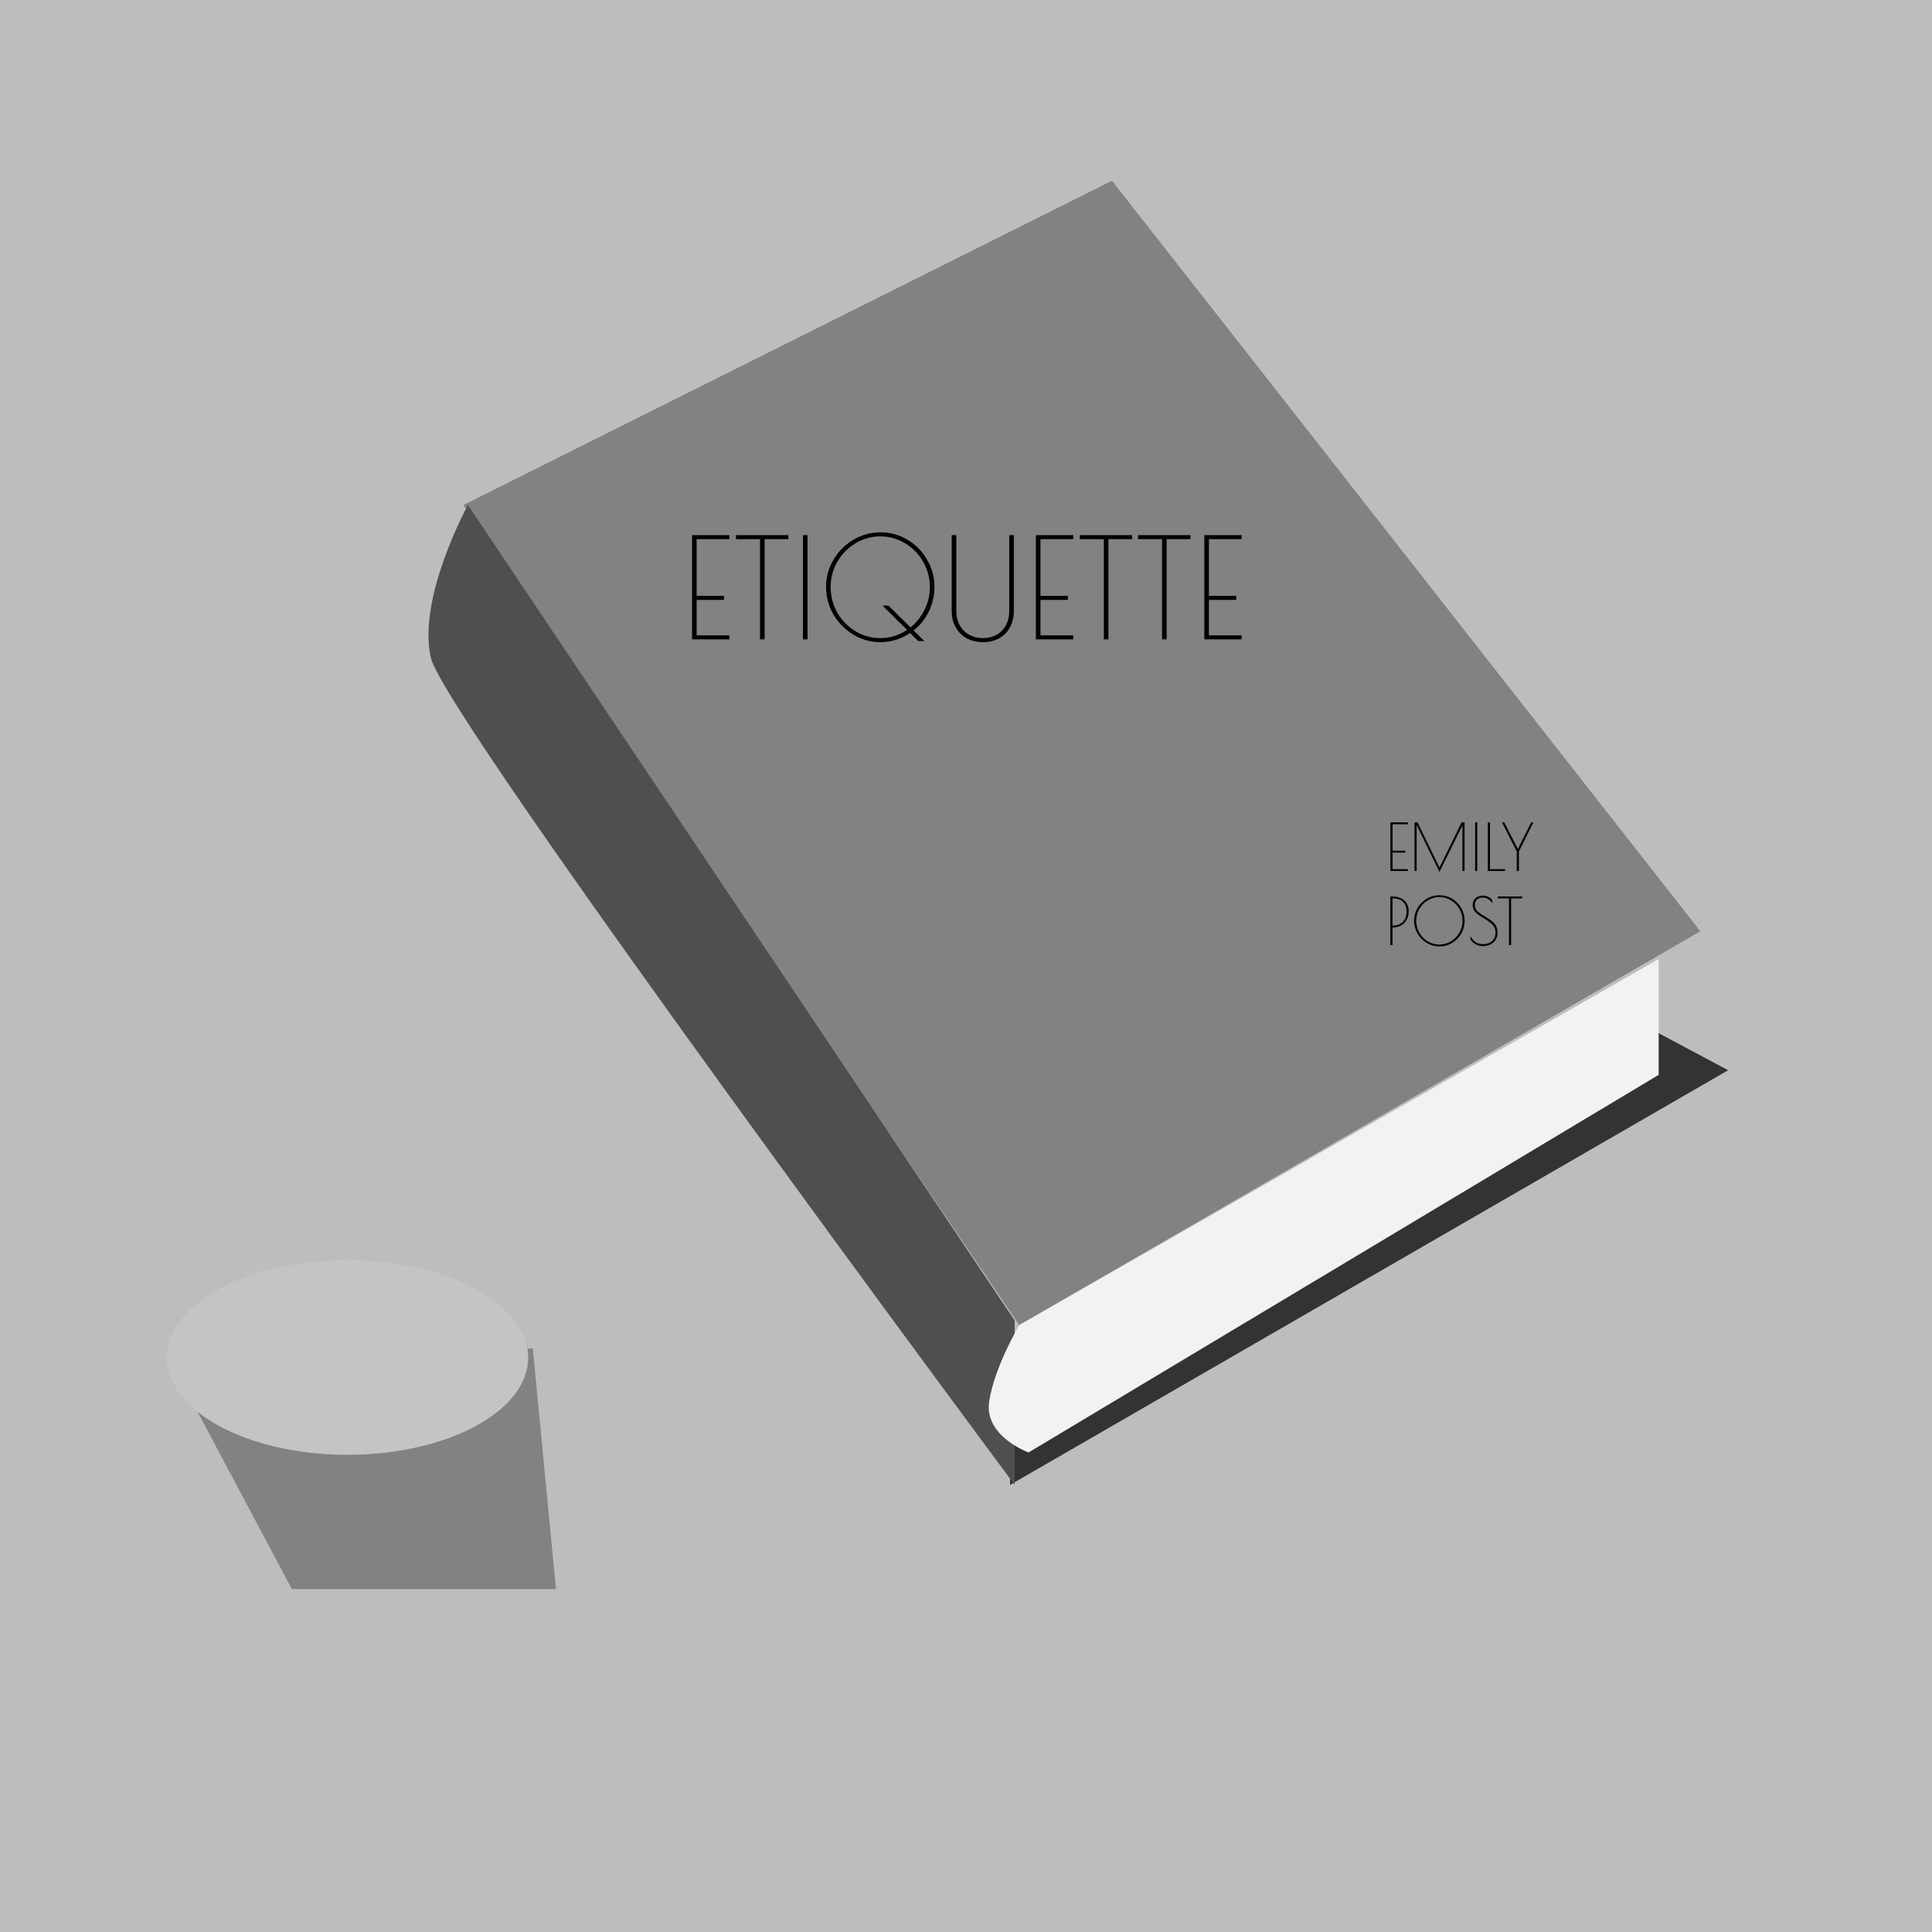
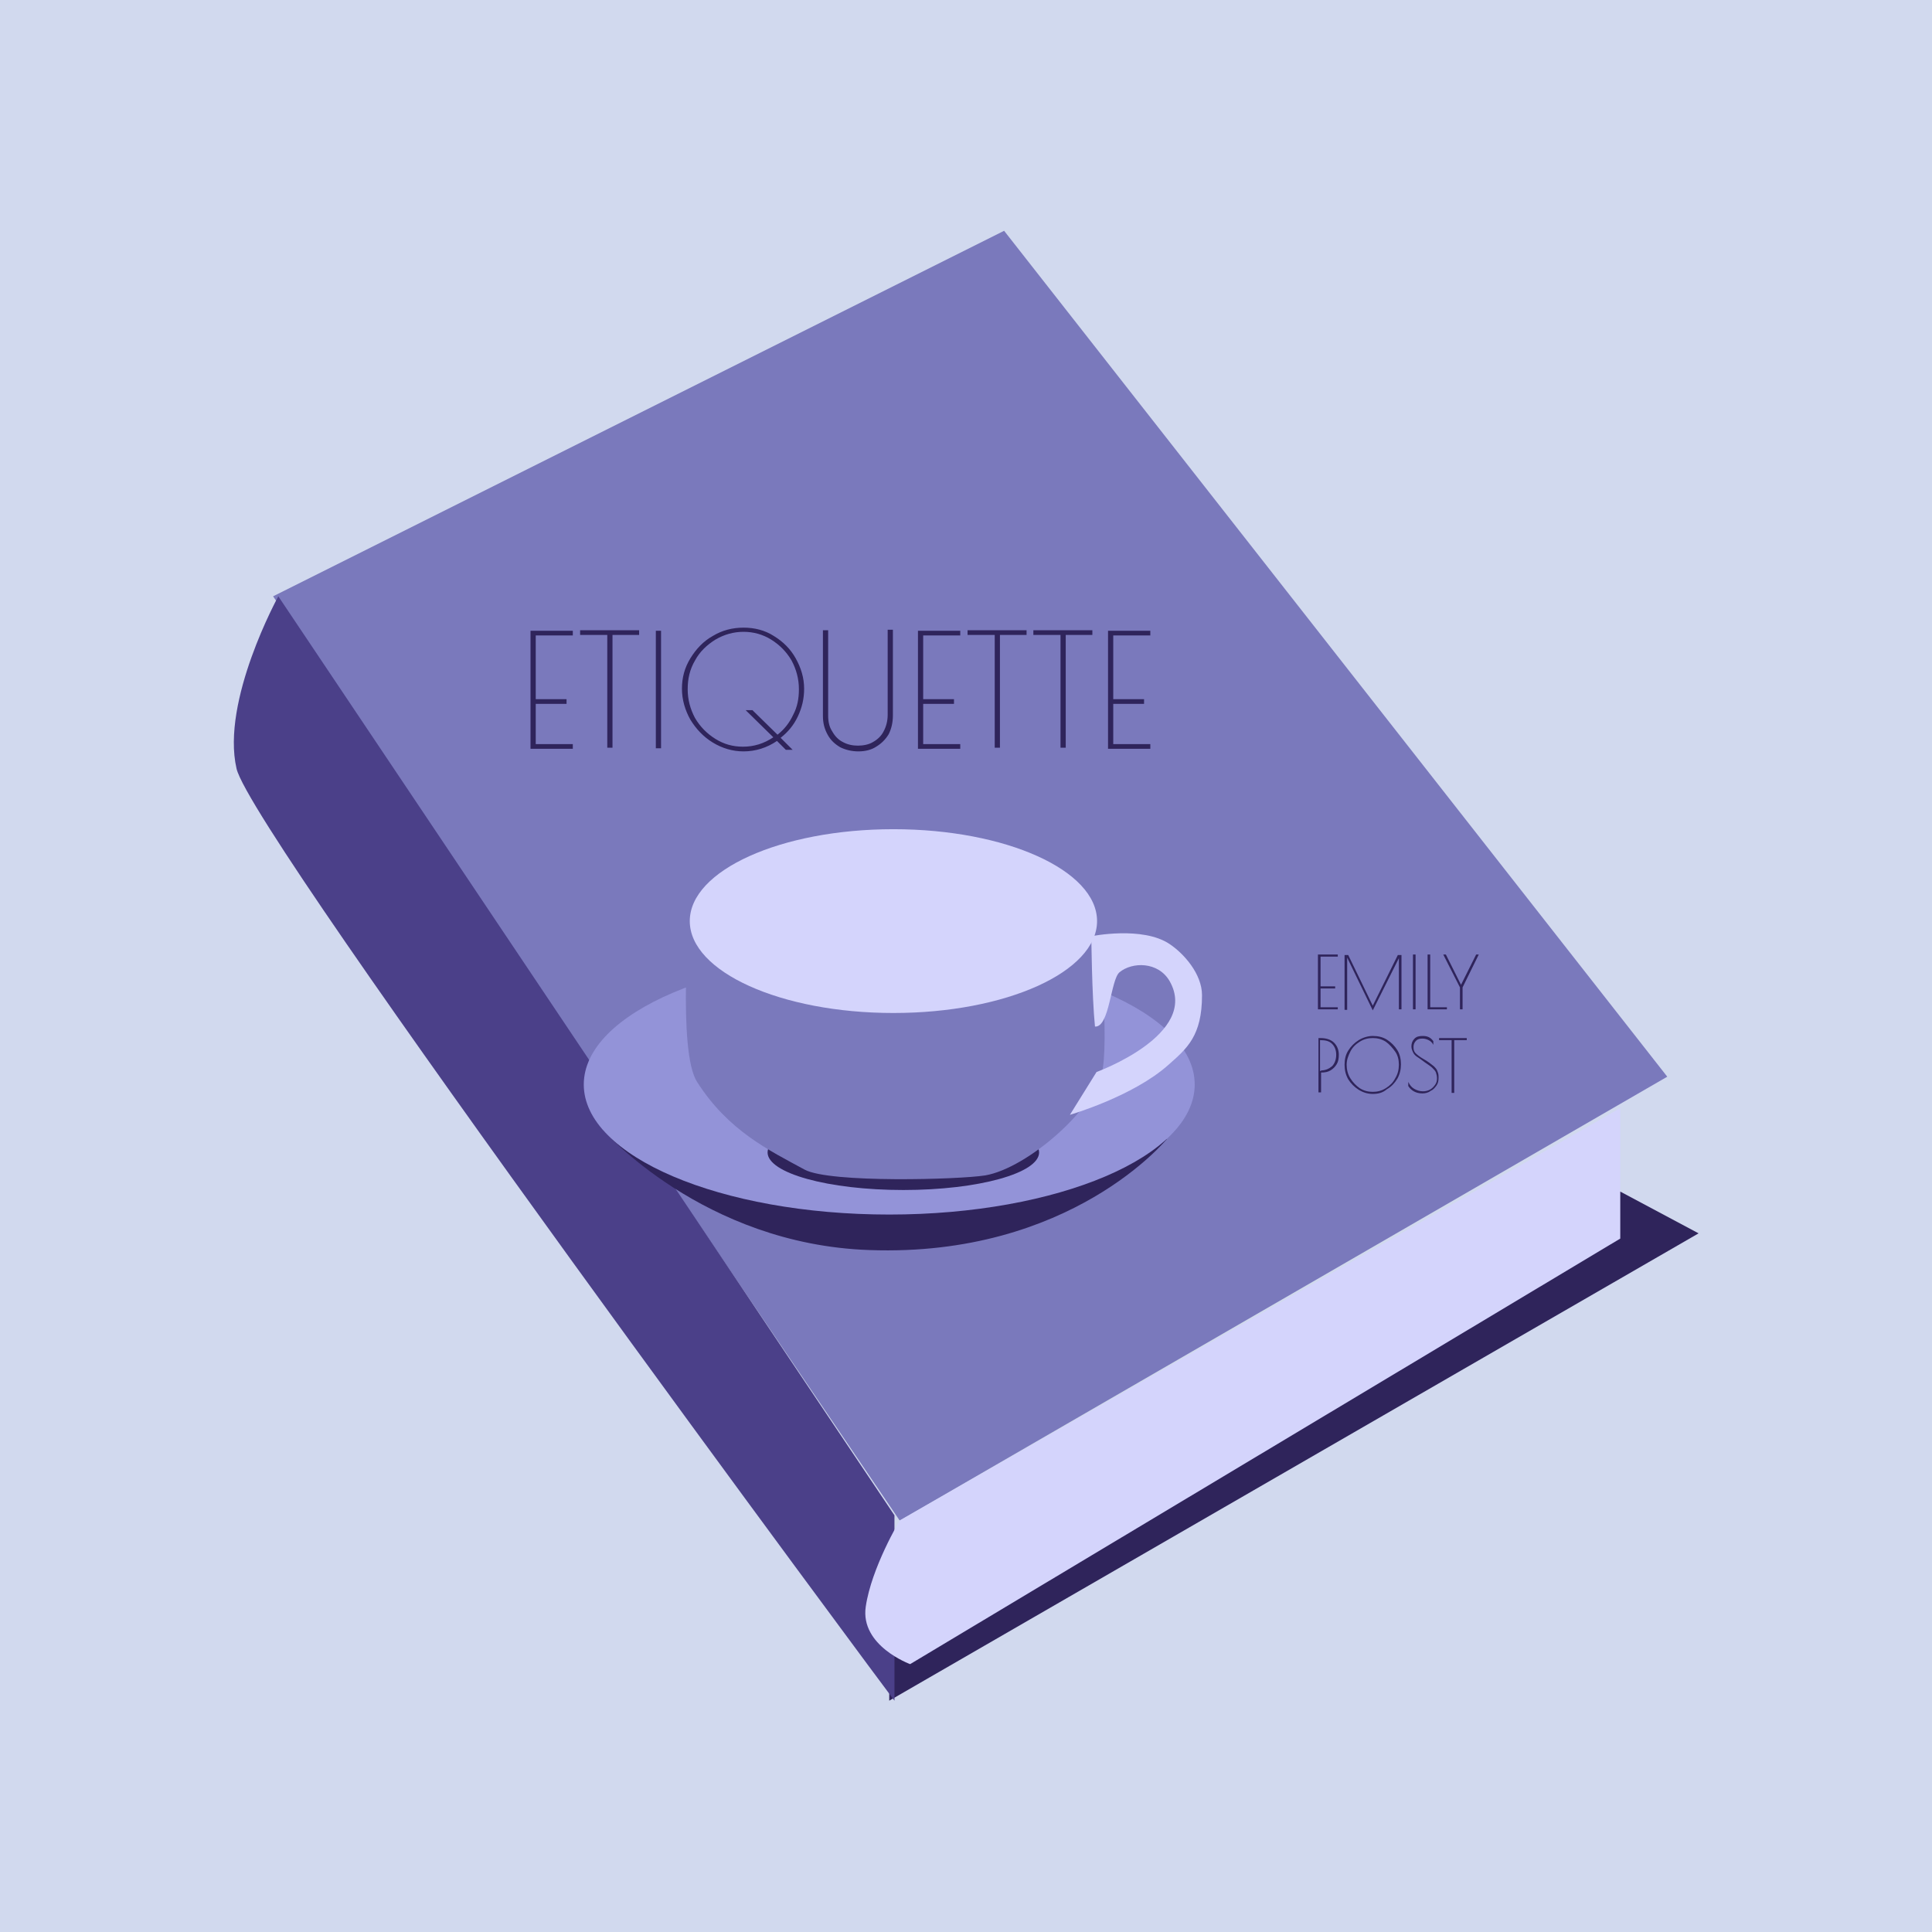
- <svg xmlns="http://www.w3.org/2000/svg" width="417" height="417" viewBox="0 0 417 417" fill="none">
-   <rect width="417" height="417" fill="#BDBDBD" />
-   <path d="M220 286L100 109L240 39L367 201L220 286Z" fill="#828282" />
-   <path d="M358 223L218 305V320.5L373 231L358 223Z" fill="#333333" />
-   <path d="M93 142C90 129 101 109 101 109L219 285V320.5C219 320.5 96 155 93 142Z" fill="#4F4F4F" />
-   <path d="M358 232V207L220 286C220 286 214.637 295 213.5 302.5C212.363 310 222 313.5 222 313.5L358 232Z" fill="#F2F2F2" />
-   <path d="M149.37 115.5H157.44V116.37H150.36V128.61H156.27V129.48H150.36V137.13H157.44V138H149.37V115.5ZM164.041 116.37H158.851V115.5H170.161V116.37H165.031V138H164.041V116.37ZM173.309 115.5H174.299V138H173.309V115.5ZM201.694 126.66C201.694 128.54 201.294 130.3 200.494 131.94C199.694 133.58 198.594 134.96 197.194 136.08L199.504 138.36H198.184L196.444 136.62C194.504 137.94 192.354 138.6 189.994 138.6C187.894 138.6 185.944 138.05 184.144 136.95C182.344 135.85 180.914 134.39 179.854 132.57C178.814 130.73 178.294 128.76 178.294 126.66C178.294 124.58 178.824 122.64 179.884 120.84C180.944 119.02 182.374 117.58 184.174 116.52C185.974 115.44 187.924 114.9 190.024 114.9C192.144 114.9 194.094 115.43 195.874 116.49C197.654 117.55 199.064 118.99 200.104 120.81C201.164 122.61 201.694 124.56 201.694 126.66ZM189.994 137.73C192.074 137.73 194.004 137.14 195.784 135.96L190.474 130.71H191.764L196.534 135.42C197.814 134.38 198.824 133.1 199.564 131.58C200.324 130.06 200.704 128.44 200.704 126.72C200.704 124.76 200.224 122.94 199.264 121.26C198.304 119.58 197.004 118.25 195.364 117.27C193.724 116.27 191.944 115.77 190.024 115.77C188.084 115.77 186.294 116.27 184.654 117.27C183.014 118.25 181.704 119.58 180.724 121.26C179.764 122.94 179.284 124.76 179.284 126.72C179.284 128.7 179.764 130.54 180.724 132.24C181.704 133.92 183.014 135.26 184.654 136.26C186.294 137.24 188.074 137.73 189.994 137.73ZM212.165 138.6C210.865 138.6 209.705 138.33 208.685 137.79C207.665 137.23 206.865 136.44 206.285 135.42C205.705 134.4 205.415 133.21 205.415 131.85V115.5H206.405V131.82C206.405 133.02 206.655 134.07 207.155 134.97C207.655 135.85 208.335 136.53 209.195 137.01C210.075 137.49 211.055 137.73 212.135 137.73C213.215 137.73 214.185 137.5 215.045 137.04C215.925 136.56 216.605 135.88 217.085 135C217.585 134.1 217.835 133.04 217.835 131.82V115.5H218.825V131.79C218.825 133.17 218.545 134.38 217.985 135.42C217.425 136.44 216.635 137.23 215.615 137.79C214.615 138.33 213.465 138.6 212.165 138.6ZM223.579 115.5H231.649V116.37H224.569V128.61H230.479V129.48H224.569V137.13H231.649V138H223.579V115.5ZM238.25 116.37H233.06V115.5H244.37V116.37H239.24V138H238.25V116.37ZM250.818 116.37H245.628V115.5H256.938V116.37H251.808V138H250.818V116.37ZM259.936 115.5H268.006V116.37H260.926V128.61H266.836V129.48H260.926V137.13H268.006V138H259.936V115.5Z" fill="black" />
-   <path d="M300.106 177.5H303.872V177.906H300.568V183.618H303.326V184.024H300.568V187.594H303.872V188H300.106V177.5ZM316.108 177.5V188H315.646V178.172L310.69 188.196L305.762 178.046V188H305.3V177.5H305.958L310.69 187.244L315.464 177.5H316.108ZM318.387 177.5H318.849V188H318.387V177.5ZM321.133 177.5H321.595V187.594H324.843V188H321.133V177.5ZM330.96 177.5L327.838 183.8V188H327.376V183.8L324.184 177.5H324.688L327.614 183.254L330.484 177.5H330.96ZM300.092 193.5H300.554C301.655 193.5 302.514 193.794 303.13 194.382C303.746 194.961 304.054 195.74 304.054 196.72C304.054 197.401 303.905 198.008 303.606 198.54C303.307 199.063 302.901 199.469 302.388 199.758C301.875 200.038 301.301 200.178 300.666 200.178H300.554V204H300.092V193.5ZM300.694 199.772C301.543 199.772 302.239 199.511 302.78 198.988C303.321 198.456 303.592 197.709 303.592 196.748C303.592 195.833 303.335 195.133 302.822 194.648C302.318 194.153 301.599 193.906 300.666 193.906H300.554V199.772H300.694ZM310.669 204.28C309.689 204.28 308.779 204.023 307.939 203.51C307.099 202.997 306.431 202.315 305.937 201.466C305.451 200.607 305.209 199.688 305.209 198.708C305.209 197.737 305.456 196.832 305.951 195.992C306.445 195.143 307.113 194.471 307.953 193.976C308.793 193.472 309.703 193.22 310.683 193.22C311.672 193.22 312.582 193.467 313.413 193.962C314.243 194.457 314.901 195.129 315.387 195.978C315.881 196.818 316.129 197.728 316.129 198.708C316.129 199.716 315.881 200.649 315.387 201.508C314.901 202.357 314.239 203.034 313.399 203.538C312.568 204.033 311.658 204.28 310.669 204.28ZM310.669 203.874C311.565 203.874 312.395 203.645 313.161 203.188C313.926 202.721 314.533 202.096 314.981 201.312C315.438 200.519 315.667 199.66 315.667 198.736C315.667 197.821 315.443 196.972 314.995 196.188C314.547 195.404 313.94 194.783 313.175 194.326C312.409 193.859 311.579 193.626 310.683 193.626C309.777 193.626 308.942 193.859 308.177 194.326C307.411 194.783 306.8 195.404 306.343 196.188C305.895 196.972 305.671 197.821 305.671 198.736C305.671 199.66 305.895 200.519 306.343 201.312C306.8 202.096 307.411 202.721 308.177 203.188C308.942 203.645 309.773 203.874 310.669 203.874ZM320.091 204.196C318.924 204.196 318.019 203.715 317.375 202.754V201.998C317.627 202.558 317.991 202.997 318.467 203.314C318.952 203.631 319.531 203.79 320.203 203.79C320.67 203.79 321.099 203.687 321.491 203.482C321.892 203.277 322.21 202.987 322.443 202.614C322.676 202.241 322.793 201.811 322.793 201.326C322.793 200.887 322.718 200.509 322.569 200.192C322.42 199.875 322.172 199.571 321.827 199.282C321.482 198.983 320.982 198.633 320.329 198.232L319.881 197.952C319.47 197.7 319.139 197.476 318.887 197.28C318.635 197.084 318.416 196.855 318.229 196.594C317.986 196.23 317.865 195.81 317.865 195.334C317.865 194.699 318.07 194.205 318.481 193.85C318.892 193.495 319.414 193.318 320.049 193.318C320.908 193.318 321.589 193.635 322.093 194.27V194.984C321.878 194.592 321.584 194.284 321.211 194.06C320.838 193.836 320.427 193.724 319.979 193.724C319.512 193.724 319.12 193.869 318.803 194.158C318.486 194.447 318.327 194.835 318.327 195.32C318.327 195.796 318.472 196.207 318.761 196.552C319.06 196.888 319.559 197.257 320.259 197.658C321.118 198.162 321.785 198.619 322.261 199.03C322.597 199.338 322.84 199.679 322.989 200.052C323.148 200.425 323.227 200.841 323.227 201.298C323.227 201.877 323.092 202.385 322.821 202.824C322.55 203.263 322.177 203.603 321.701 203.846C321.225 204.079 320.688 204.196 320.091 204.196ZM325.696 193.906H323.274V193.5H328.552V193.906H326.158V204H325.696V193.906Z" fill="black" />
-   <path d="M63 343L38 296L115 291L120 343H63Z" fill="#828282" />
-   <ellipse cx="75" cy="293" rx="39" ry="21" fill="#C4C4C4" />
+ <svg xmlns="http://www.w3.org/2000/svg" version="1.1" id="Layer_1" x="0px" y="0px" viewBox="0 0 370 370" style="enable-background:new 0 0 370 370;" xml:space="preserve">
+   <style type="text/css">
+ 	.st0{fill:#D1D9EE;}
+ 	.st1{fill:#7A79BC;}
+ 	.st2{fill:#2F245B;}
+ 	.st3{fill:#4B4089;}
+ 	.st4{fill:#D4D4FC;}
+ 	.st5{fill:#9393D8;}
+ 	.st6{fill:#655CBC;}
+ 	.st7{fill:#BAB8FF;}
+ </style>
+   <rect class="st0" width="370" height="370" />
+   <path class="st1" d="M172.3,291.2l-120-177l140-70l127,162L172.3,291.2z" />
+   <path class="st2" d="M310.3,228.2l-140,82v15.5l155-89.5L310.3,228.2z" />
+   <path class="st3" d="M45.3,147.2c-3-13,8-33,8-33l118,176v35.5C171.3,325.8,48.3,160.2,45.3,147.2z" />
+   <path class="st4" d="M310.3,237.2v-25l-138,79c0,0-5.4,9-6.5,16.5s8.5,11,8.5,11L310.3,237.2z" />
+   <path class="st2" d="M101.6,120.8h8.1v0.9h-7.1v12.2h5.9v0.9h-5.9v7.7h7.1v0.9h-8.1V120.8z M116.3,121.6h-5.2v-0.9h11.3v0.9h-5.1  v21.6h-1V121.6z M125.6,120.8h1v22.5h-1V120.8z M154,131.9c0,1.9-0.4,3.6-1.2,5.3s-1.9,3-3.3,4.1l2.3,2.3h-1.3l-1.7-1.7  c-1.9,1.3-4.1,2-6.4,2c-2.1,0-4.1-0.6-5.9-1.7c-1.8-1.1-3.2-2.6-4.3-4.4c-1-1.8-1.6-3.8-1.6-5.9c0-2.1,0.5-4,1.6-5.8  c1.1-1.8,2.5-3.3,4.3-4.3c1.8-1.1,3.8-1.6,5.9-1.6c2.1,0,4.1,0.5,5.8,1.6c1.8,1.1,3.2,2.5,4.2,4.3C153.4,127.9,154,129.8,154,131.9z   M142.3,143c2.1,0,4-0.6,5.8-1.8l-5.3-5.2h1.3l4.8,4.7c1.3-1,2.3-2.3,3-3.8c0.8-1.5,1.1-3.1,1.1-4.9c0-2-0.5-3.8-1.4-5.5  c-1-1.7-2.3-3-3.9-4c-1.6-1-3.4-1.5-5.3-1.5c-1.9,0-3.7,0.5-5.4,1.5c-1.6,1-3,2.3-3.9,4c-1,1.7-1.4,3.5-1.4,5.5c0,2,0.5,3.8,1.4,5.5  c1,1.7,2.3,3,3.9,4C138.6,142.5,140.3,143,142.3,143z M164.4,143.9c-1.3,0-2.5-0.3-3.5-0.8c-1-0.6-1.8-1.3-2.4-2.4s-0.9-2.2-0.9-3.6  v-16.4h1v16.3c0,1.2,0.2,2.2,0.8,3.1c0.5,0.9,1.2,1.6,2,2c0.9,0.5,1.9,0.7,2.9,0.7s2.1-0.2,2.9-0.7c0.9-0.5,1.6-1.2,2-2  c0.5-0.9,0.8-2,0.8-3.2v-16.3h1V137c0,1.4-0.3,2.6-0.8,3.6c-0.6,1-1.4,1.8-2.4,2.4C166.9,143.6,165.7,143.9,164.4,143.9z   M175.8,120.8h8.1v0.9h-7.1v12.2h5.9v0.9h-5.9v7.7h7.1v0.9h-8.1V120.8z M190.5,121.6h-5.2v-0.9h11.3v0.9h-5.1v21.6h-1V121.6z   M203.1,121.6h-5.2v-0.9h11.3v0.9h-5.1v21.6h-1V121.6z M212.2,120.8h8.1v0.9h-7.1v12.2h5.9v0.9h-5.9v7.7h7.1v0.9h-8.1V120.8z" />
+   <path class="st2" d="M252.4,182.8h3.8v0.4h-3.3v5.7h2.8v0.4h-2.8v3.6h3.3v0.4h-3.8V182.8z M268.4,182.8v10.5h-0.5v-9.8l-5,10  l-4.9-10.1v10h-0.5v-10.5h0.7l4.7,9.7l4.8-9.7H268.4z M270.6,182.8h0.5v10.5h-0.5V182.8z M273.4,182.8h0.5v10.1h3.2v0.4h-3.7V182.8z   M283.2,182.8l-3.1,6.3v4.2h-0.5v-4.2l-3.2-6.3h0.5l2.9,5.8l2.9-5.8H283.2z M252.4,198.8h0.5c1.1,0,2,0.3,2.6,0.9  c0.6,0.6,0.9,1.4,0.9,2.3c0,0.7-0.1,1.3-0.4,1.8c-0.3,0.5-0.7,0.9-1.2,1.2c-0.5,0.3-1.1,0.4-1.7,0.4h-0.1v3.8h-0.5V198.8z M253,205  c0.8,0,1.5-0.3,2.1-0.8c0.5-0.5,0.8-1.3,0.8-2.2c0-0.9-0.3-1.6-0.8-2.1c-0.5-0.5-1.2-0.7-2.2-0.7h-0.1v5.9H253z M262.9,209.5  c-1,0-1.9-0.3-2.7-0.8s-1.5-1.2-2-2c-0.5-0.9-0.7-1.8-0.7-2.8c0-1,0.2-1.9,0.7-2.7c0.5-0.8,1.2-1.5,2-2c0.8-0.5,1.8-0.8,2.7-0.8  c1,0,1.9,0.2,2.7,0.7c0.8,0.5,1.5,1.2,2,2c0.5,0.8,0.7,1.8,0.7,2.7c0,1-0.2,1.9-0.7,2.8c-0.5,0.8-1.1,1.5-2,2  C264.8,209.3,263.9,209.5,262.9,209.5z M262.9,209.1c0.9,0,1.7-0.2,2.5-0.7c0.8-0.5,1.4-1.1,1.8-1.9c0.5-0.8,0.7-1.7,0.7-2.6  c0-0.9-0.2-1.8-0.7-2.5s-1.1-1.4-1.8-1.9c-0.8-0.5-1.6-0.7-2.5-0.7c-0.9,0-1.7,0.2-2.5,0.7c-0.8,0.5-1.4,1.1-1.8,1.9  c-0.4,0.8-0.7,1.6-0.7,2.5c0,0.9,0.2,1.8,0.7,2.6c0.5,0.8,1.1,1.4,1.8,1.9C261.2,208.9,262,209.1,262.9,209.1z M272.4,209.4  c-1.2,0-2.1-0.5-2.7-1.4v-0.8c0.3,0.6,0.6,1,1.1,1.3c0.5,0.3,1.1,0.5,1.7,0.5c0.5,0,0.9-0.1,1.3-0.3c0.4-0.2,0.7-0.5,1-0.9  s0.4-0.8,0.4-1.3c0-0.4-0.1-0.8-0.2-1.1s-0.4-0.6-0.7-0.9c-0.3-0.3-0.8-0.6-1.5-1.1l-0.4-0.3c-0.4-0.3-0.7-0.5-1-0.7  c-0.3-0.2-0.5-0.4-0.7-0.7c-0.2-0.4-0.4-0.8-0.4-1.3c0-0.6,0.2-1.1,0.6-1.5c0.4-0.4,0.9-0.5,1.6-0.5c0.9,0,1.5,0.3,2,1v0.7  c-0.2-0.4-0.5-0.7-0.9-0.9c-0.4-0.2-0.8-0.3-1.2-0.3c-0.5,0-0.9,0.1-1.2,0.4c-0.3,0.3-0.5,0.7-0.5,1.2c0,0.5,0.1,0.9,0.4,1.2  c0.3,0.3,0.8,0.7,1.5,1.1c0.9,0.5,1.5,1,2,1.4c0.3,0.3,0.6,0.6,0.7,1c0.2,0.4,0.2,0.8,0.2,1.2c0,0.6-0.1,1.1-0.4,1.5  c-0.3,0.4-0.6,0.8-1.1,1C273.5,209.3,272.9,209.4,272.4,209.4z M278,199.2h-2.4v-0.4h5.3v0.4h-2.4v10.1H278V199.2z" />
+   <path class="st2" d="M115.5,216.4c0,0,19.1,21.9,51,23c38.6,1.4,57-21.3,57-21.3L115.5,216.4z" />
+   <ellipse class="st5" cx="170.3" cy="207.7" rx="58.5" ry="24.9" />
+   <ellipse class="st2" cx="173" cy="220.7" rx="26" ry="7.2" />
+   <path class="st1" d="M154.1,224c-6.8-3.7-14.6-7.4-20.6-16.8c-3.8-5.9-1.4-33-1.4-33l78,0.3c0,0,2.3,22.4,1.1,30.1  c-1.1,7.5-14.4,19.1-22.5,20.5C183.8,225.9,158.9,226.6,154.1,224z" />
+   <ellipse class="st4" cx="171.1" cy="176.4" rx="39" ry="17.6" />
+   <path class="st4" d="M209,179.3c0,0,9.8-2,15,1.5c2.7,1.8,6.2,5.7,6.2,9.8c0,7.8-2.9,10.2-6.4,13.3c-6.8,6.1-18.9,9.6-18.9,9.6  l5.1-8.2c0,0,19.8-7.2,14-17.4c-2.2-3.8-7.2-3.7-9.6-1.7c-1.7,1.4-1.9,10.6-4.7,10.4C209.1,190.6,209,179.3,209,179.3z" />
+   <rect x="453.6" y="52.1" class="st2" width="26.1" height="26.1" />
+   <rect x="454.7" y="169.3" class="st6" width="26.1" height="26.1" />
+   <rect x="446.5" y="107.7" class="st3" width="26.1" height="26.1" />
+   <rect x="459.6" y="219.5" class="st7" width="26.1" height="26.1" />
</svg>
